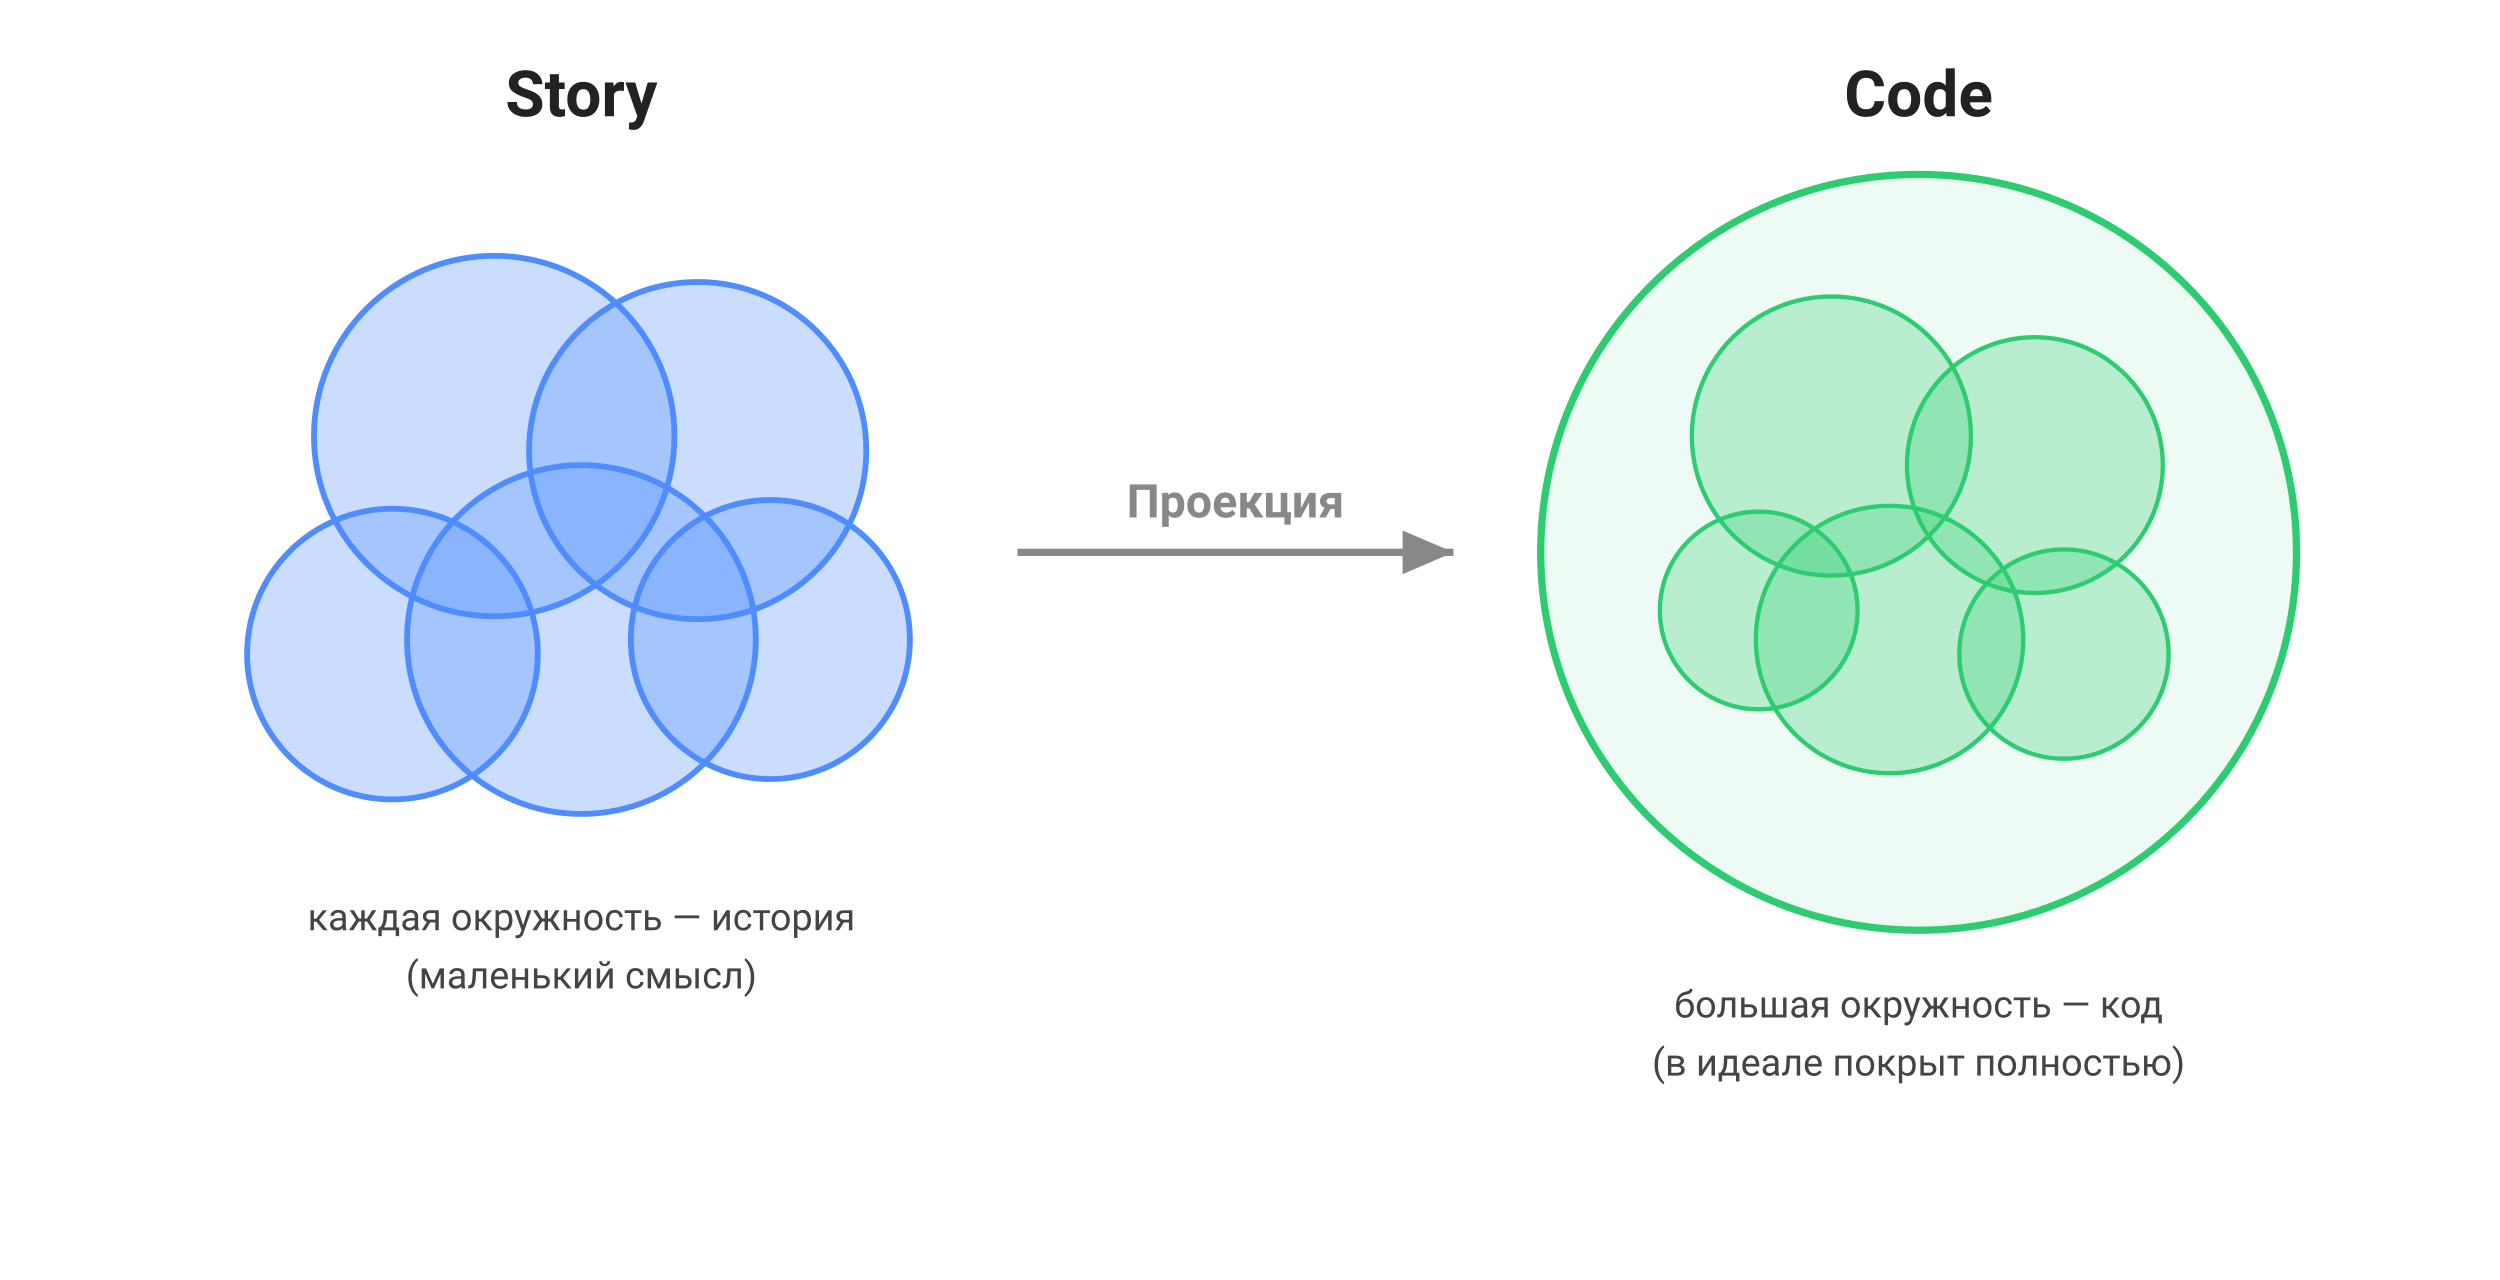
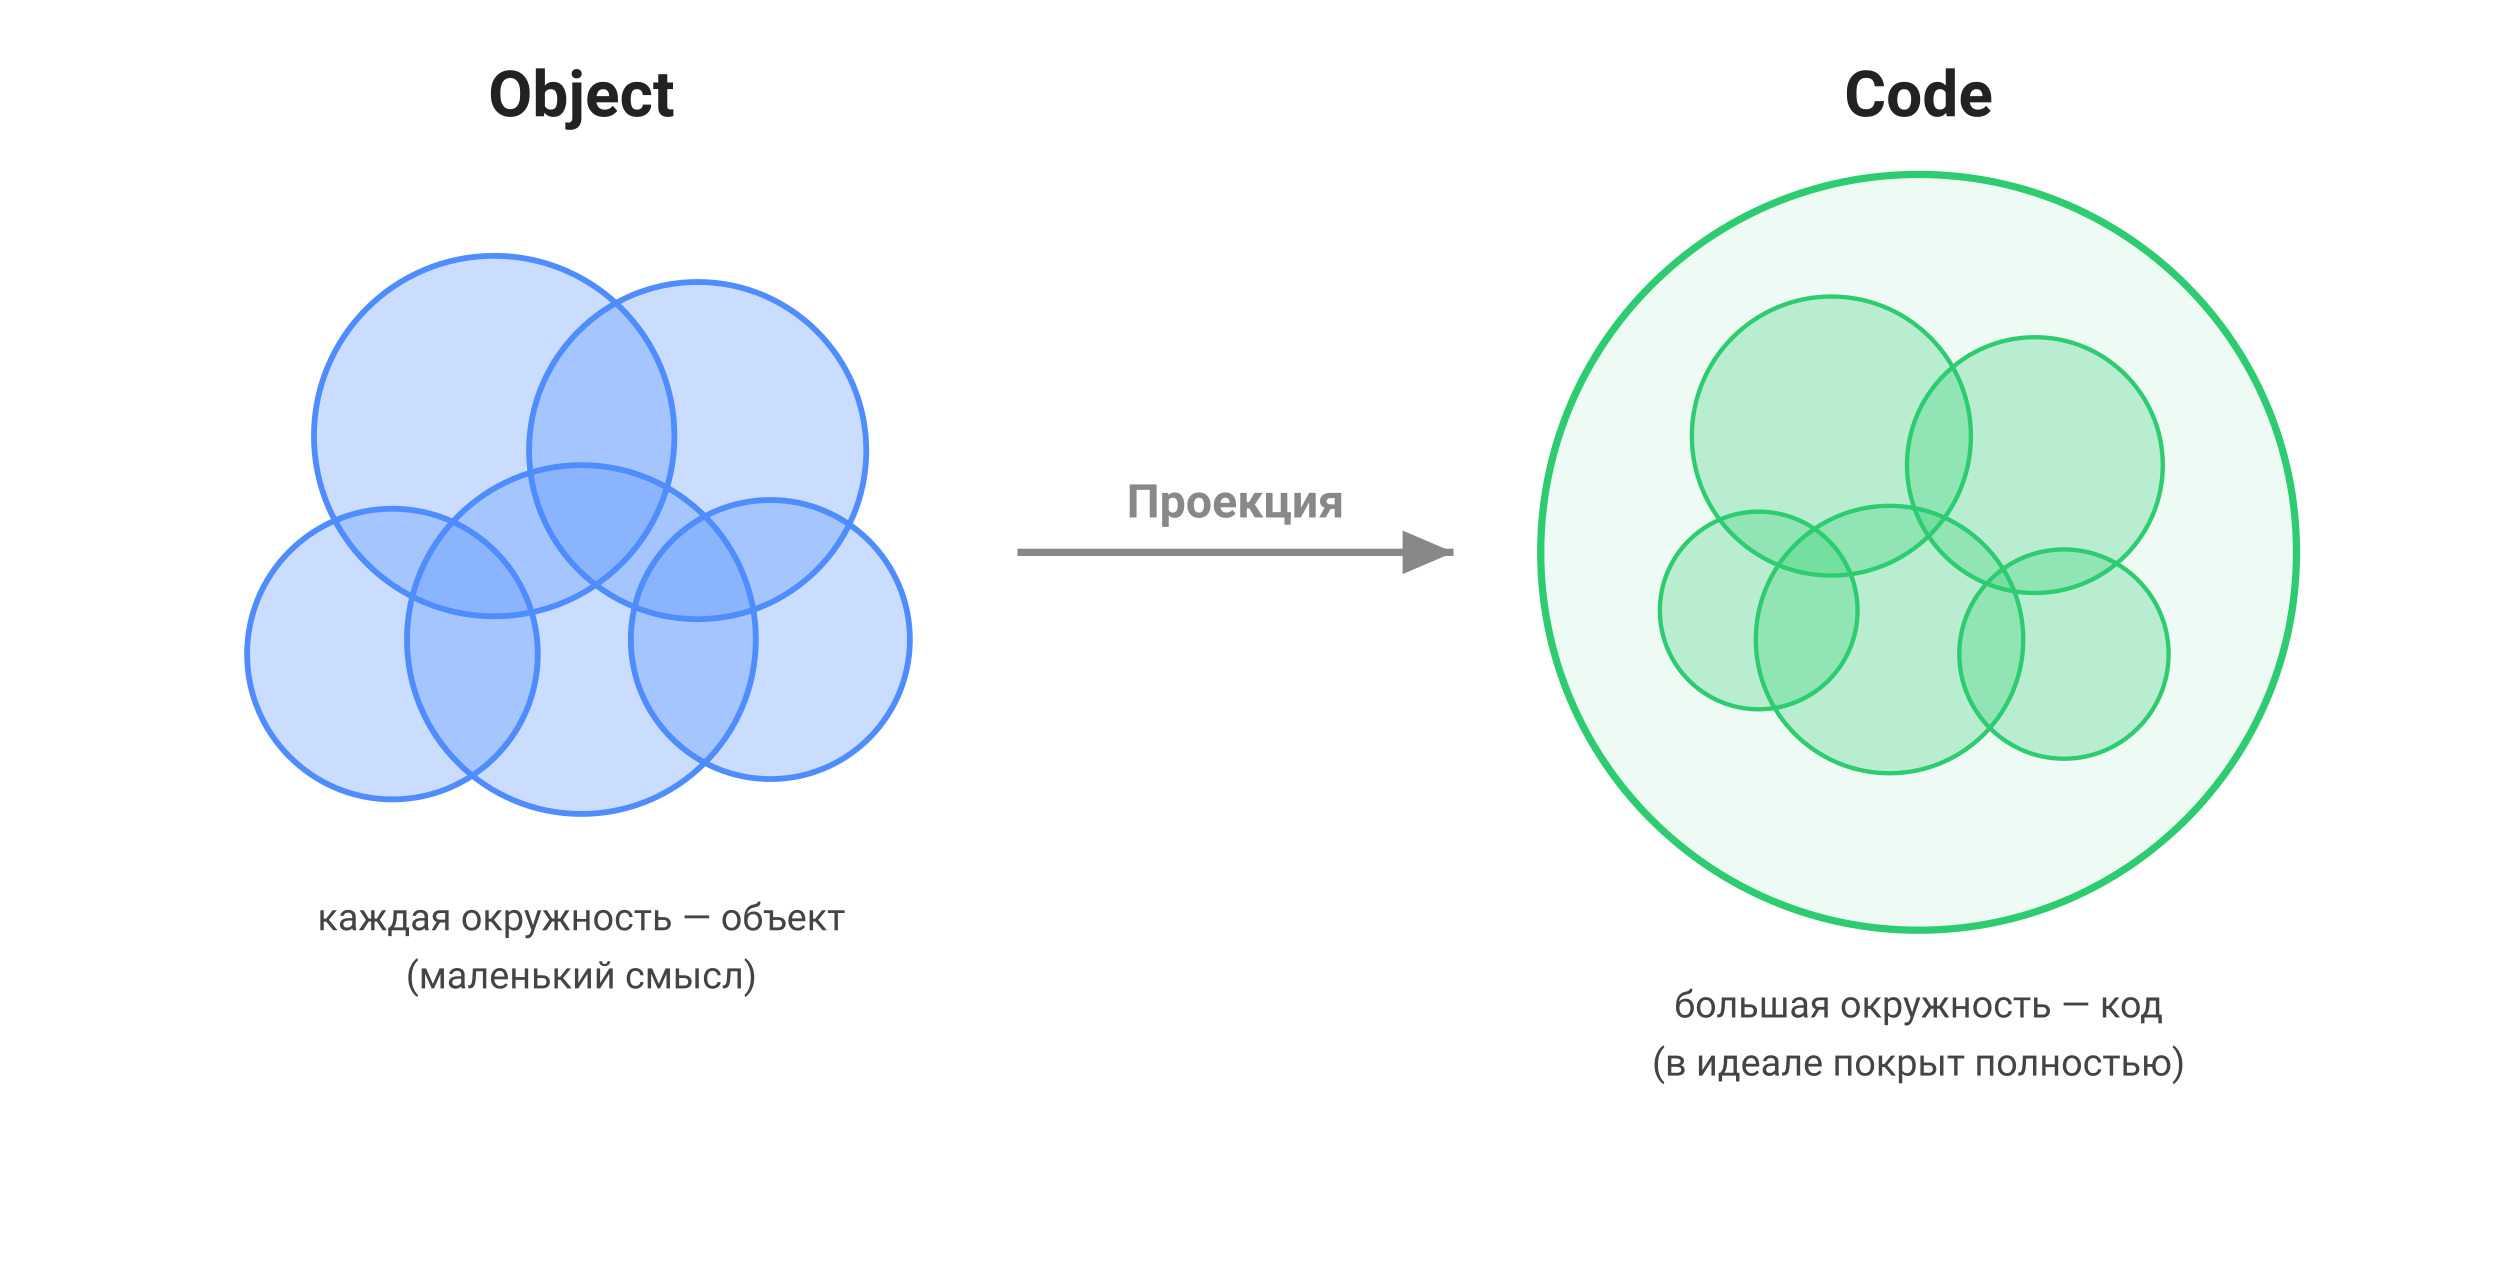
<svg xmlns="http://www.w3.org/2000/svg" width="860" height="440" viewBox="0 0 860 440" font-family="-apple-system, Segoe UI, Roboto, sans-serif">
  <style>
    .story  { fill: #4f8cff; fill-opacity: 0.30; stroke: #4f8cff; stroke-width: 2; }
    .code    { fill: #2ecc71; fill-opacity: 0.08; stroke: #2ecc71; stroke-width: 2.5; }
    .codedot { fill: #2ecc71; fill-opacity: 0.28; stroke: #2ecc71; stroke-width: 1.5; }
    .title   { fill: #222; font-size: 22px; font-weight: 700; text-anchor: middle; }
    .lbl     { fill: #444; font-size: 13px; text-anchor: middle; }
    .arrow   { fill: #888; font-size: 16px; font-weight: 600; text-anchor: middle; }
  </style>
-   <text x="200" y="40" class="title">Story</text>
+   <text x="200" y="40" class="title">Object</text>
  <circle class="story" cx="170" cy="150" r="62" />
  <circle class="story" cx="240" cy="155" r="58" />
  <circle class="story" cx="200" cy="220" r="60" />
  <circle class="story" cx="135" cy="225" r="50" />
  <circle class="story" cx="265" cy="220" r="48" />
-   <text x="200" y="320" class="lbl">каждая окружность — история</text>
+   <text x="200" y="320" class="lbl">каждая окружность — объект</text>
  <text x="200" y="340" class="lbl">(маленький смысл)</text>
  <defs>
    <marker id="head" orient="auto" markerWidth="10" markerHeight="10" refX="7" refY="3">
      <path d="M0,0 L7,3 L0,6 Z" fill="#888" />
    </marker>
  </defs>
  <line x1="350" y1="190" x2="500" y2="190" stroke="#888" stroke-width="2.5" marker-end="url(#head)" />
  <text x="425" y="178" class="arrow">Проекция</text>
  <text x="660" y="40" class="title">Code</text>
  <circle class="code" cx="660" cy="190" r="130" />
  <circle class="codedot" cx="630" cy="150" r="48" />
  <circle class="codedot" cx="700" cy="160" r="44" />
  <circle class="codedot" cx="650" cy="220" r="46" />
  <circle class="codedot" cx="605" cy="210" r="34" />
  <circle class="codedot" cx="710" cy="225" r="36" />
  <text x="660" y="350" class="lbl">большая окружность — код</text>
  <text x="660" y="370" class="lbl">(в идеале покрыт полностью)</text>
</svg>
